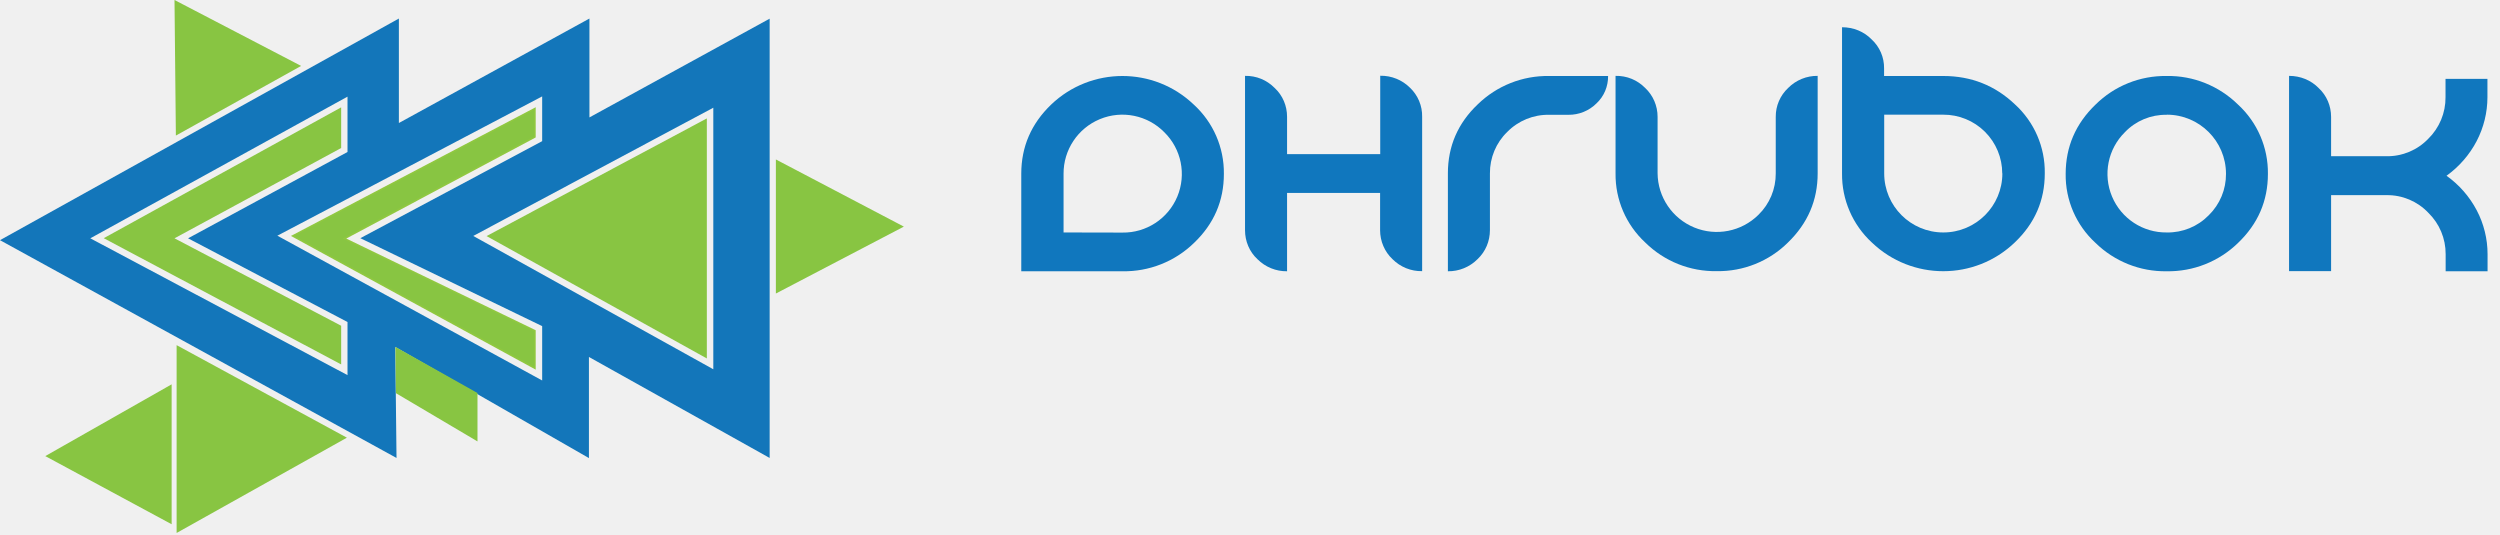
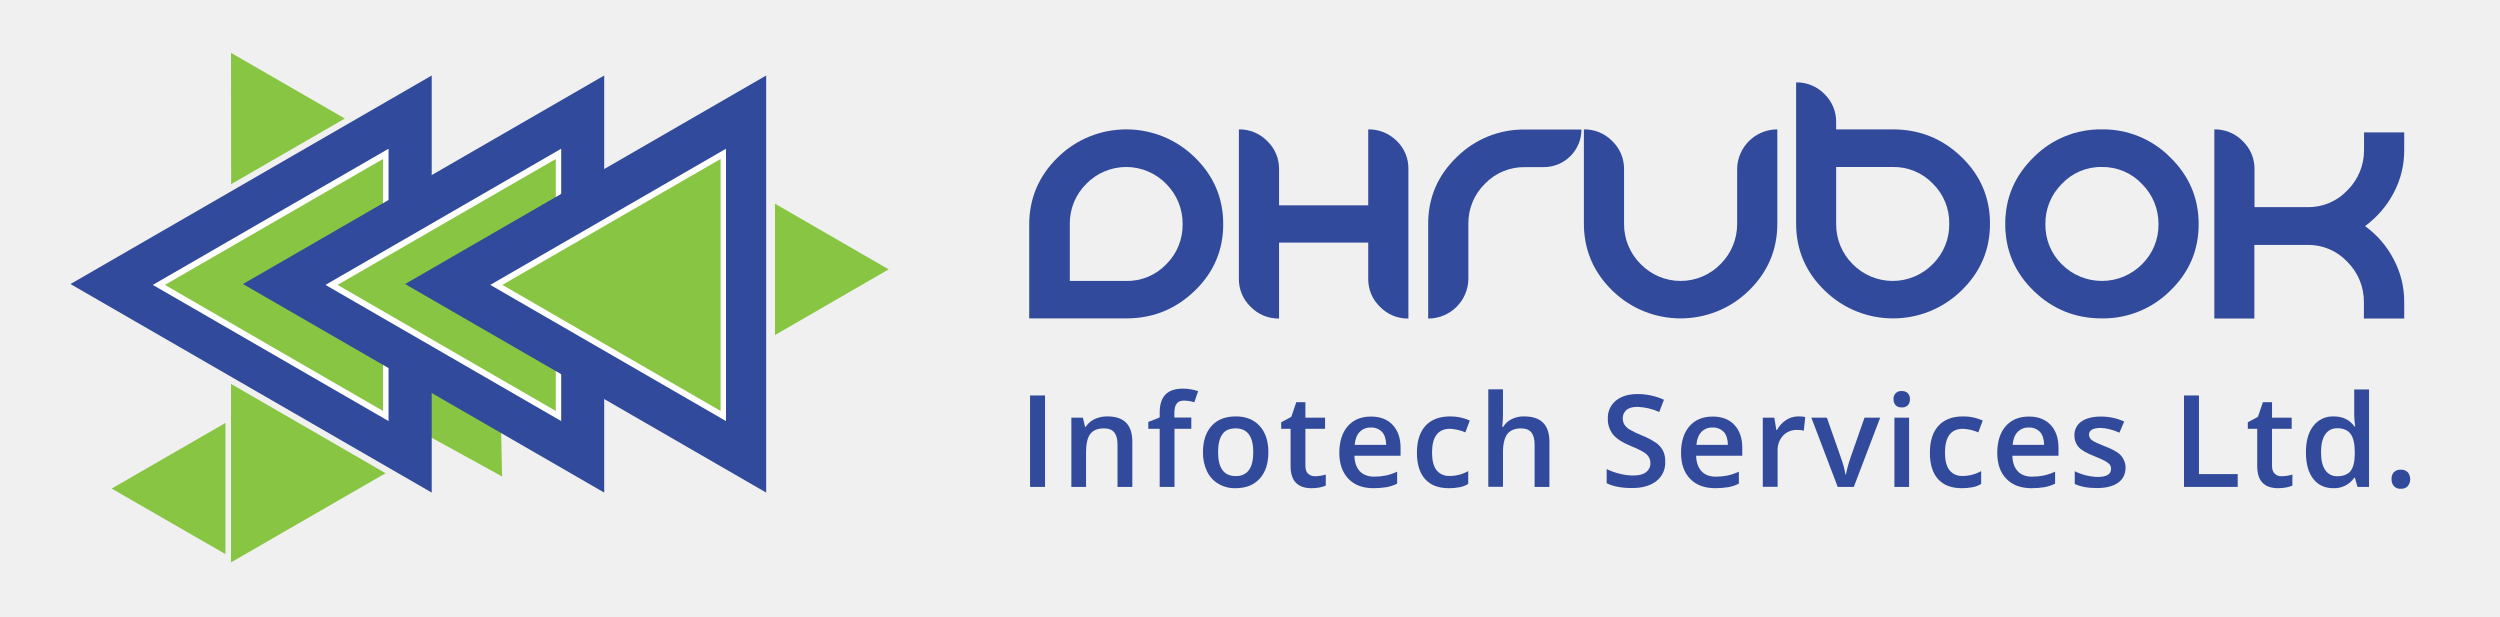
- <svg xmlns="http://www.w3.org/2000/svg" xmlns:xlink="http://www.w3.org/1999/xlink" width="201" height="43" viewBox="0 0 201 43">
+ <svg xmlns="http://www.w3.org/2000/svg" viewBox="0 0 1561 385">
  <defs>
-     <path id="a" d="M163.35 49.69l-19.3-10.72 19.3-10.31zm-13.76.9L128.3 38.95l21.29-11.2v3.6l-14.62 7.8 14.62 7.07zm-15.65-.43l-20.68-11 20.68-11.39v4.45l-12.82 6.94 12.82 6.73zm19.45-20.72v-7.95l-15.32 8.4v-8.4L106 39.31l31.88 17.51-.1-8.92 15.57 8.93V48.7l14.53 8.12V21.5z" />
-     <path id="b" d="M114.34 39.15l19.09-10.52v3.27l-13.4 7.26 13.4 7.03v3.11z" />
-     <path id="c" d="M129.39 38.97l19.68-10.35v2.43l-15.23 8.13 15.23 7.37v3.17z" />
-     <path id="d" d="M129.66 38.97l19.28-10.14v2.14l-15.39 8.21 15.4 7.45v2.87z" />
-     <path id="e" d="M145.12 38.98l17.71-9.46v19.3z" />
-     <path id="f" d="M120.2 47.75l13.69 7.44-13.69 7.66z" />
-     <path id="g" d="M119.8 50.9v11.25l-10.16-5.48z" />
-     <path id="h" d="M120.14 30.9l10.07-5.6-10.18-5.3z" />
-     <path id="i" d="M168.38 32.82V43.6l10.29-5.38z" />
-     <path id="j" d="M144.39 51.6v3.89l-6.56-3.88-.04-3.72z" />
-     <path id="k" d="M196.24 38.7a4.71 4.71 0 0 0 3.37-8.07 4.73 4.73 0 0 0-8.1 3.35v4.71zm-5.73-10.29a8.3 8.3 0 0 1 11.47 0 7.42 7.42 0 0 1 2.42 5.57c0 2.17-.8 4.02-2.4 5.55a8.05 8.05 0 0 1-5.76 2.28h-8.13v-7.84c0-2.17.8-4.02 2.4-5.56z" />
-     <path id="l" d="M220.34 41.8c-.89.02-1.75-.33-2.38-.96-.64-.6-1-1.45-1-2.33v-3h-7.48v6.3a3.3 3.3 0 0 1-2.38-.97c-.65-.6-1-1.45-1-2.33V26.1c.9-.02 1.75.33 2.38.97.65.6 1 1.44 1 2.32v3h7.49v-6.3a3.3 3.3 0 0 1 2.4.97c.63.6.99 1.45.97 2.33z" />
-     <path id="m" d="M225.79 38.5c0 .89-.35 1.73-1 2.34a3.3 3.3 0 0 1-2.38.97v-7.87c0-2.18.8-4.03 2.4-5.55a8.03 8.03 0 0 1 5.74-2.28h4.74c.01.83-.32 1.63-.93 2.2-.6.6-1.42.93-2.26.92h-1.55a4.6 4.6 0 0 0-3.37 1.38c-.9.87-1.4 2.08-1.39 3.33z" />
-     <path id="n" d="M248.77 29.4a3.14 3.14 0 0 1 1-2.33 3.28 3.28 0 0 1 2.37-.97v7.84c0 2.17-.8 4.02-2.39 5.56a7.95 7.95 0 0 1-5.72 2.3 7.98 7.98 0 0 1-5.75-2.3 7.45 7.45 0 0 1-2.39-5.56V26.1c.9-.02 1.75.33 2.38.97.64.6 1 1.44 1 2.32v4.54a4.76 4.76 0 0 0 8.11 3.34 4.6 4.6 0 0 0 1.39-3.33z" />
-     <path id="o" d="M266.98 33.94a4.72 4.72 0 0 0-4.75-4.72h-4.74v4.72a4.74 4.74 0 1 0 9.5 0zm-9.5-8.45v.62h4.76c2.24 0 4.16.76 5.76 2.28a7.35 7.35 0 0 1 2.4 5.55c0 2.17-.8 4.02-2.42 5.56a8.3 8.3 0 0 1-11.48 0 7.44 7.44 0 0 1-2.4-5.56V22.19c.9 0 1.76.34 2.38.98.65.6 1.01 1.44 1 2.32z" />
-     <path id="p" d="M280.2 29.23a4.53 4.53 0 0 0-3.36 1.4 4.71 4.71 0 0 0 3.37 8.06 4.6 4.6 0 0 0 3.37-1.38c.9-.88 1.4-2.08 1.39-3.34a4.76 4.76 0 0 0-4.76-4.75zm0-3.12c2.15-.04 4.21.8 5.74 2.3a7.44 7.44 0 0 1 2.4 5.57c0 2.17-.8 4.02-2.4 5.55a8.03 8.03 0 0 1-5.74 2.28 8 8 0 0 1-5.72-2.28 7.39 7.39 0 0 1-2.4-5.55c0-2.17.8-4.03 2.4-5.57a7.95 7.95 0 0 1 5.72-2.3z" />
-     <path id="q" d="M293.42 41.8h-3.38V26.1c.9 0 1.76.34 2.38.98.65.6 1 1.44 1 2.32v3.16h4.46c1.26.02 2.48-.49 3.35-1.4.9-.88 1.4-2.09 1.39-3.34v-1.48h3.37v1.47c0 1.23-.3 2.45-.87 3.54a7.99 7.99 0 0 1-2.42 2.78 7.98 7.98 0 0 1 2.43 2.78c.57 1.08.87 2.3.87 3.52v1.38h-3.37v-1.38a4.61 4.61 0 0 0-1.4-3.33 4.53 4.53 0 0 0-3.35-1.41h-4.46z" />
+     <style>.cls-1{clip-path:url(#clip-logo_v3)}.cls-2{fill:#88c542}.cls-3{fill:#314a9b}.cls-4{fill:#fff}</style>
+     <clipPath id="clip-logo_v3">
+       <path d="M0 0h1561v385H0z" />
+     </clipPath>
  </defs>
-   <use fill="#1376ba" xlink:href="#a" transform="translate(-106 -20)" />
-   <use fill="#88c542" xlink:href="#b" transform="translate(-106 -20)" />
-   <use fill="#90c840" xlink:href="#c" transform="translate(-106 -20)" />
-   <use fill="#88c542" xlink:href="#d" transform="translate(-106 -20)" />
-   <use fill="#88c542" xlink:href="#e" transform="translate(-106 -20)" />
-   <use fill="#88c542" xlink:href="#f" transform="translate(-106 -20)" />
-   <use fill="#88c542" xlink:href="#g" transform="translate(-106 -20)" />
-   <use fill="#88c542" xlink:href="#h" transform="translate(-106 -20)" />
-   <use fill="#88c542" xlink:href="#i" transform="translate(-106 -20)" />
-   <use fill="#88c542" xlink:href="#j" transform="translate(-106 -20)" />
-   <use fill="#1077be" xlink:href="#k" transform="translate(-106 -20)" />
-   <use fill="#1077be" xlink:href="#l" transform="translate(-106 -20)" />
-   <use fill="#1077be" xlink:href="#m" transform="translate(-106 -20)" />
-   <use fill="#1077be" xlink:href="#n" transform="translate(-106 -20)" />
-   <use fill="#1077be" xlink:href="#o" transform="translate(-106 -20)" />
-   <use fill="#1077be" xlink:href="#p" transform="translate(-106 -20)" />
-   <use fill="#1077be" xlink:href="#q" transform="translate(-106 -20)" />
+   <g id="logo_v3" class="cls-1">
+     <g id="Group_3" data-name="Group 3" transform="translate(-21.154 -7.33)">
+       <path id="Path_28" data-name="Path 28" class="cls-2" d="M259.5 330.58l98.637-59.68 2.4 115.269z" transform="translate(-25.89 -81.325)" />
+       <path id="Path_29" data-name="Path 29" class="cls-3" d="M295.657 379.422L70.1 249.211 295.657 119z" transform="translate(-4.946 -64.528)" />
+       <path id="Path_30" data-name="Path 30" class="cls-4" d="M275.1 340.457l-147.2-85.029L275.1 170.4z" transform="translate(-11.338 -70.212)" />
+       <path id="Path_31" data-name="Path 31" class="cls-2" d="M272.57 334.938L136.4 256.225 272.57 177.6z" transform="translate(-12.278 -71.008)" />
+       <path id="Path_32" data-name="Path 32" class="cls-3" d="M416.757 379.422L191.2 249.211 416.757 119z" transform="translate(-18.338 -64.528)" />
+       <path id="Path_33" data-name="Path 33" class="cls-2" d="M170.065 444.816L99 403.9l71.065-41z" transform="translate(-8.142 -91.499)" />
+       <path id="Path_34" data-name="Path 34" class="cls-2" d="M182.889 185.1l-.089-82 71.065 41z" transform="translate(-17.409 -62.77)" />
+       <path id="Path_35" data-name="Path 35" class="cls-2" d="M182.8 335.5l96.5 55.767-96.5 55.678z" transform="translate(-17.409 -88.469)" />
+       <path id="Path_36" data-name="Path 36" class="cls-4" d="M396.3 340.457l-147.2-85.029L396.3 170.4z" transform="translate(-24.74 -70.212)" />
+       <path id="Path_37" data-name="Path 37" class="cls-2" d="M393.859 334.938L257.6 256.225 393.859 177.6z" transform="translate(-25.68 -71.008)" />
+       <path id="Path_38" data-name="Path 38" class="cls-3" d="M530.468 379.422L305 249.211 530.468 119z" transform="translate(-30.922 -64.528)" />
+       <path id="Path_39" data-name="Path 39" class="cls-4" d="M512 340.457l-147.2-85.029L512 170.4z" transform="translate(-37.534 -70.212)" />
+       <path id="Path_40" data-name="Path 40" class="cls-2" d="M509.559 334.938L373.3 256.225 509.559 177.6z" transform="translate(-38.474 -71.008)" />
+       <path id="Path_41" data-name="Path 41" class="cls-2" d="M564.7 209l70.976 41-70.976 41z" transform="translate(-59.639 -74.48)" />
+       <g id="Group_1" data-name="Group 1" transform="translate(663.791 58.766)">
+         <path id="Path_1" data-name="Path 1" class="cls-3" d="M772.966 170.944a61.107 61.107 0 0 1 85.3 0q17.877 17.344 17.877 41.8 0 24.548-17.877 41.714-17.878 17.21-42.781 17.166H755v-58.88q.133-24.412 17.966-41.8zm42.6 77.291a33.565 33.565 0 0 0 24.993-10.406 34.311 34.311 0 0 0 10.228-24.993 34.859 34.859 0 0 0-10.228-25.171 34.8 34.8 0 0 0-49.985 0 34.713 34.713 0 0 0-10.228 25.171v35.4z" transform="translate(-755 -124.249)" />
+         <path id="Path_2" data-name="Path 2" class="cls-3" d="M1008.041 271.715a24.174 24.174 0 0 1-17.7-7.293 23.862 23.862 0 0 1-7.382-17.522v-22.591h-55.677v47.406a24.174 24.174 0 0 1-17.7-7.293A23.862 23.862 0 0 1 902.2 246.9v-93.3a24.174 24.174 0 0 1 17.7 7.293 23.863 23.863 0 0 1 7.382 17.522v22.591h55.678V153.6a24.5 24.5 0 0 1 17.788 7.2 23.638 23.638 0 0 1 7.293 17.522z" transform="translate(-771.278 -124.249)" />
+         <path id="Path_3" data-name="Path 3" class="cls-3" d="M1060.182 246.911a25.054 25.054 0 0 1-25.082 24.815V212.58q0-24.548 17.877-41.714a59.313 59.313 0 0 1 42.6-17.166h35.223a23.536 23.536 0 0 1-23.748 23.481h-11.472a33.9 33.9 0 0 0-25.082 10.406 34.394 34.394 0 0 0-10.317 24.993z" transform="translate(-785.974 -124.26)" />
+         <path id="Path_4" data-name="Path 4" class="cls-3" d="M1240.1 178.415a25.054 25.054 0 0 1 25.082-24.815v58.88c0 16.365-5.959 30.24-17.788 41.8a61 61 0 0 1-85.206 0q-17.744-17.344-17.788-41.8V153.6a24.174 24.174 0 0 1 17.7 7.293 23.863 23.863 0 0 1 7.382 17.522v34.065a34.943 34.943 0 0 0 10.318 25.17 34.8 34.8 0 0 0 49.985 0 35.037 35.037 0 0 0 10.317-25.082z" transform="translate(-798.06 -124.249)" />
+         <path id="Path_5" data-name="Path 5" class="cls-3" d="M1318.393 145.415v4.536h35.4q24.948 0 42.781 17.166 17.878 17.21 17.877 41.714c0 16.365-5.959 30.24-17.877 41.8a61.107 61.107 0 0 1-85.3 0q-17.877-17.344-17.877-41.8V120.6a24.174 24.174 0 0 1 17.7 7.293 23.92 23.92 0 0 1 7.296 17.522zm70.62 63.416a34.311 34.311 0 0 0-10.228-24.993 33.9 33.9 0 0 0-25.082-10.406h-35.31v35.4A34.859 34.859 0 0 0 1328.621 234a35.011 35.011 0 0 0 50.163 0 34.714 34.714 0 0 0 10.229-25.17z" transform="translate(-814.537 -120.6)" />
+         <path id="Path_6" data-name="Path 6" class="cls-3" d="M1500.5 153.6a58.825 58.825 0 0 1 42.6 17.344q17.877 17.344 17.877 41.8 0 24.548-17.877 41.714a59.313 59.313 0 0 1-42.6 17.166q-24.815 0-42.514-17.166-17.744-17.21-17.788-41.714c0-16.365 5.959-30.24 17.788-41.8A58.769 58.769 0 0 1 1500.5 153.6zm0 23.481a33.4 33.4 0 0 0-24.993 10.584 34.714 34.714 0 0 0-10.228 25.171 34.311 34.311 0 0 0 10.228 24.993 35.322 35.322 0 0 0 50.074 0 34.394 34.394 0 0 0 10.317-24.993 34.943 34.943 0 0 0-10.317-25.171 33.729 33.729 0 0 0-25.081-10.584z" transform="translate(-830.77 -124.249)" />
+         <path id="Path_7" data-name="Path 7" class="cls-3" d="M1612.082 271.715H1587V153.6a24.174 24.174 0 0 1 17.7 7.293 23.863 23.863 0 0 1 7.382 17.522v23.747h33.175a33.481 33.481 0 0 0 24.9-10.584 35.037 35.037 0 0 0 10.317-25.082v-11.028h25.082V166.5a56.255 56.255 0 0 1-6.493 26.594 60.587 60.587 0 0 1-17.966 20.9 58.892 58.892 0 0 1 17.966 20.9 56.161 56.161 0 0 1 6.493 26.5v10.317h-25.17V261.4a35.036 35.036 0 0 0-10.317-25.082 33.292 33.292 0 0 0-24.9-10.584h-33.176v45.983z" transform="translate(-847.003 -124.249)" />
+       </g>
+       <g id="Group_2" data-name="Group 2" transform="translate(664.324 249.991)">
+         <path id="Path_8" data-name="Path 8" class="cls-3" d="M755.6 397.5v-57.1h9.339v57.1H755.6z" transform="translate(-755.6 -336.131)" />
+         <path id="Path_9" data-name="Path 9" class="cls-3" d="M822.667 399.126h-9.25v-26.593c0-3.38-.712-5.781-2.046-7.471-1.334-1.6-3.469-2.49-6.4-2.49q-5.87 0-8.538 3.469c-1.779 2.313-2.668 6.137-2.668 11.563v21.524H784.6V355.9h7.2l1.334 5.692h.445a13.246 13.246 0 0 1 5.514-4.8 18.192 18.192 0 0 1 8-1.69c10.406 0 15.565 5.248 15.565 15.832z" transform="translate(-758.807 -337.756)" />
+         <path id="Path_10" data-name="Path 10" class="cls-3" d="M865.549 360.682h-10.584v36.288h-9.25v-36.288H838.6v-4.269l7.115-2.846v-2.847c0-5.07 1.156-8.894 3.558-11.385s6.048-3.736 10.94-3.736a29.286 29.286 0 0 1 9.517 1.6l-2.4 6.937a21.539 21.539 0 0 0-6.493-1.067c-2.046 0-3.647.623-4.536 1.957-.978 1.245-1.423 3.2-1.423 5.781v2.846h10.584v7.026z" transform="translate(-764.778 -335.6)" />
+         <path id="Path_11" data-name="Path 11" class="cls-3" d="M917.824 377.424c0 7.026-1.779 12.541-5.425 16.543s-8.627 5.959-15.12 5.959a20.094 20.094 0 0 1-10.673-2.757 17.861 17.861 0 0 1-7.115-7.827A26.431 26.431 0 0 1 877 377.424c0-7.026 1.779-12.452 5.425-16.454s8.627-5.87 15.209-5.87c6.226 0 11.207 2.046 14.853 6.048q5.337 6.004 5.337 16.276zm-31.4 0c0 9.962 3.647 14.942 11.029 14.942q10.94 0 10.94-14.942c0-9.873-3.647-14.853-11.029-14.853-3.825 0-6.671 1.245-8.361 3.824-1.775 2.58-2.575 6.227-2.575 11.029z" transform="translate(-769.024 -337.756)" />
+         <path id="Path_12" data-name="Path 12" class="cls-3" d="M952.979 391.35a22.776 22.776 0 0 0 6.76-1.067v6.937a21.025 21.025 0 0 1-3.913 1.156 23.077 23.077 0 0 1-4.981.445c-8.716 0-13.075-4.625-13.075-13.786v-23.3h-5.87v-4.091l6.315-3.38 3.113-9.161h5.692v9.695h12.274v6.937H947.02v23.125c0 2.224.534 3.824 1.69 4.892a5.77 5.77 0 0 0 4.269 1.598z" transform="translate(-775.095 -336.65)" />
+         <path id="Path_13" data-name="Path 13" class="cls-3" d="M994.135 399.938q-10.139 0-15.743-5.87c-3.736-3.913-5.692-9.339-5.692-16.187 0-7.026 1.779-12.63 5.248-16.632s8.361-6.048 14.5-6.048c5.692 0 10.228 1.69 13.519 5.159s4.981 8.272 4.981 14.32v4.981h-28.82c.089 4.18 1.245 7.382 3.38 9.695 2.135 2.224 5.159 3.38 9.072 3.38a35.719 35.719 0 0 0 7.115-.712 33.542 33.542 0 0 0 7.115-2.4v7.471a25.087 25.087 0 0 1-6.76 2.224 51.069 51.069 0 0 1-7.915.619zm-1.69-37.889a9.181 9.181 0 0 0-7.026 2.757c-1.779 1.868-2.846 4.536-3.113 8.094h19.656c-.089-3.558-.889-6.315-2.579-8.094a9.168 9.168 0 0 0-6.938-2.757z" transform="translate(-779.607 -337.767)" />
+         <path id="Path_14" data-name="Path 14" class="cls-3" d="M1047.212 399.927c-6.582 0-11.474-1.868-14.942-5.692-3.38-3.824-5.07-9.339-5.07-16.454q0-10.94 5.337-16.81c3.558-3.913 8.716-5.87 15.387-5.87a28.867 28.867 0 0 1 12.274 2.579l-2.757 7.382a27.864 27.864 0 0 0-9.606-2.224c-7.471 0-11.207 4.981-11.207 14.853 0 4.8.889 8.449 2.757 10.94a9.806 9.806 0 0 0 8.182 3.647 23.482 23.482 0 0 0 11.651-3.024v8a15.748 15.748 0 0 1-5.248 2.046 35.01 35.01 0 0 1-6.758.627z" transform="translate(-785.634 -337.756)" />
+         <path id="Path_15" data-name="Path 15" class="cls-3" d="M1115.456 397.025h-9.25v-26.593c0-3.38-.712-5.781-2.046-7.471-1.334-1.6-3.469-2.49-6.4-2.49q-5.737 0-8.538 3.469c-1.779 2.313-2.757 6.137-2.757 11.562v21.435h-9.165V336.1h9.161v15.476c0 2.49-.178 5.159-.445 7.916h.623a12.463 12.463 0 0 1 5.247-4.8 16.655 16.655 0 0 1 7.827-1.69c10.5 0 15.743 5.248 15.743 15.832z" transform="translate(-791.174 -335.655)" />
+         <path id="Path_16" data-name="Path 16" class="cls-3" d="M1196.955 381.825a14.334 14.334 0 0 1-5.514 11.918c-3.647 2.846-8.716 4.358-15.209 4.358s-11.74-.978-15.832-3.024v-8.805a41.4 41.4 0 0 0 8.272 2.935 35.068 35.068 0 0 0 8.183 1.067c3.736 0 6.4-.712 8.183-2.135a6.881 6.881 0 0 0 2.668-5.692 7.16 7.16 0 0 0-2.4-5.425c-1.6-1.512-4.981-3.2-9.962-5.248-5.248-2.135-8.894-4.536-11.029-7.2a15.223 15.223 0 0 1-3.2-9.784 13.757 13.757 0 0 1 5.07-11.3c3.38-2.757 7.916-4.091 13.608-4.091a39.953 39.953 0 0 1 16.365 3.558l-2.935 7.649a35.642 35.642 0 0 0-13.608-3.2c-3.024 0-5.336.623-6.849 1.957a6.35 6.35 0 0 0-2.312 5.248 7.4 7.4 0 0 0 .978 3.825 10.141 10.141 0 0 0 3.113 3.024 53.1 53.1 0 0 0 7.738 3.736 44.558 44.558 0 0 1 9.25 4.892 13.7 13.7 0 0 1 4.269 5.159 15.277 15.277 0 0 1 1.153 6.578z" transform="translate(-800.363 -336.02)" />
+         <path id="Path_17" data-name="Path 17" class="cls-3" d="M1234.035 399.938q-10.139 0-15.743-5.87c-3.824-3.913-5.692-9.339-5.692-16.187 0-7.026 1.779-12.63 5.247-16.632s8.361-6.048 14.5-6.048c5.692 0 10.228 1.69 13.519 5.159s4.981 8.272 4.981 14.32v4.981h-28.817c.089 4.18 1.245 7.382 3.38 9.695s5.159 3.38 9.072 3.38a35.718 35.718 0 0 0 7.115-.712 33.541 33.541 0 0 0 7.115-2.4v7.471a25.087 25.087 0 0 1-6.76 2.224 51.068 51.068 0 0 1-7.917.619zm-1.69-37.889a9.181 9.181 0 0 0-7.026 2.757c-1.779 1.868-2.846 4.536-3.113 8.094h19.656c-.089-3.558-.89-6.315-2.579-8.094a9.168 9.168 0 0 0-6.938-2.757z" transform="translate(-806.135 -337.767)" />
+         <path id="Path_18" data-name="Path 18" class="cls-3" d="M1291.969 355.1a21.24 21.24 0 0 1 4.536.356l-.889 8.538a15.606 15.606 0 0 0-4.091-.445 11.6 11.6 0 0 0-8.894 3.558 13.228 13.228 0 0 0-3.38 9.339v22.591H1270V355.9h7.2l1.245 7.649h.445a16.978 16.978 0 0 1 5.6-6.137 13.447 13.447 0 0 1 7.479-2.312z" transform="translate(-812.483 -337.756)" />
+         <path id="Path_19" data-name="Path 19" class="cls-3" d="M1320.554 399.226L1304.1 356h9.695l8.805 25.171a52.673 52.673 0 0 1 2.757 10.228h.356a74 74 0 0 1 2.757-10.228l8.805-25.171h9.784l-16.459 43.226z" transform="translate(-816.253 -337.856)" />
+         <path id="Path_20" data-name="Path 20" class="cls-3" d="M1361.8 342.459a4.658 4.658 0 0 1 5.159-5.159 5.05 5.05 0 0 1 3.735 1.334 5.13 5.13 0 0 1 1.334 3.824 5.192 5.192 0 0 1-1.334 3.736 5.05 5.05 0 0 1-3.735 1.334 5.13 5.13 0 0 1-3.825-1.334 5.192 5.192 0 0 1-1.334-3.735zm9.695 54.7h-9.161v-43.227h9.161z" transform="translate(-822.634 -335.788)" />
+         <path id="Path_21" data-name="Path 21" class="cls-3" d="M1407.312 399.927c-6.582 0-11.474-1.868-14.942-5.692-3.38-3.824-5.07-9.339-5.07-16.454q0-10.94 5.337-16.81c3.558-3.913 8.716-5.87 15.387-5.87a28.867 28.867 0 0 1 12.274 2.579l-2.757 7.382a27.864 27.864 0 0 0-9.606-2.224c-7.471 0-11.207 4.981-11.207 14.853 0 4.8.89 8.449 2.757 10.94a9.806 9.806 0 0 0 8.183 3.647 23.482 23.482 0 0 0 11.651-3.024v8a15.747 15.747 0 0 1-5.248 2.046 35.738 35.738 0 0 1-6.759.627z" transform="translate(-825.454 -337.756)" />
+         <path id="Path_22" data-name="Path 22" class="cls-3" d="M1456.035 399.938q-10.139 0-15.743-5.87c-3.824-3.913-5.692-9.339-5.692-16.187 0-7.026 1.779-12.63 5.247-16.632s8.361-6.048 14.5-6.048c5.692 0 10.228 1.69 13.519 5.159s4.981 8.272 4.981 14.32v4.981h-28.817c.089 4.18 1.245 7.382 3.38 9.695s5.159 3.38 9.072 3.38a35.718 35.718 0 0 0 7.115-.712 33.544 33.544 0 0 0 7.115-2.4v7.471a25.087 25.087 0 0 1-6.76 2.224 51.07 51.07 0 0 1-7.917.619zm-1.69-37.889a9.181 9.181 0 0 0-7.026 2.757c-1.779 1.868-2.846 4.536-3.113 8.094h19.656c-.089-3.558-.89-6.315-2.579-8.094a9.168 9.168 0 0 0-6.938-2.757z" transform="translate(-830.684 -337.767)" />
+         <path id="Path_23" data-name="Path 23" class="cls-3" d="M1520.73 386.774c0 4.18-1.512 7.471-4.625 9.695s-7.471 3.38-13.252 3.38-10.406-.889-13.875-2.579v-7.916a34.55 34.55 0 0 0 14.231 3.558c5.692 0 8.449-1.69 8.449-5.159a4.172 4.172 0 0 0-.978-2.757 10.406 10.406 0 0 0-3.113-2.224 72.432 72.432 0 0 0-5.959-2.668c-4.981-1.957-8.361-3.824-10.14-5.781a10.681 10.681 0 0 1-2.668-7.471 9.915 9.915 0 0 1 4.447-8.627c3.024-2.046 7.026-3.024 12.185-3.024a34.688 34.688 0 0 1 14.409 3.113l-2.935 6.937c-4.625-1.957-8.627-2.935-11.74-2.935-4.8 0-7.293 1.423-7.293 4.18a4.317 4.317 0 0 0 1.868 3.469c1.245.978 4 2.224 8.272 3.913a38.631 38.631 0 0 1 7.738 3.824 10.758 10.758 0 0 1 3.558 4 11.279 11.279 0 0 1 1.421 5.072z" transform="translate(-836.678 -337.767)" />
+         <path id="Path_24" data-name="Path 24" class="cls-3" d="M1565.7 397.5v-57.1h9.339v49.1h24.192v8H1565.7z" transform="translate(-845.181 -336.131)" />
+         <path id="Path_25" data-name="Path 25" class="cls-3" d="M1631.579 391.35a22.776 22.776 0 0 0 6.76-1.067v6.937a21.023 21.023 0 0 1-3.914 1.156 30.5 30.5 0 0 1-4.981.445c-8.716 0-13.074-4.625-13.074-13.786v-23.3h-5.87v-4.091l6.315-3.38 3.113-9.161h5.692v9.695h12.274v6.937h-12.274v23.125c0 2.224.534 3.824 1.69 4.892a5.633 5.633 0 0 0 4.269 1.598z" transform="translate(-850.135 -336.65)" />
+         <path id="Path_26" data-name="Path 26" class="cls-3" d="M1668.466 397.837c-5.426 0-9.606-1.957-12.63-5.87s-4.536-9.428-4.536-16.454c0-7.115 1.512-12.63 4.625-16.543a15.258 15.258 0 0 1 12.719-5.959c5.692 0 9.961 2.135 12.986 6.315h.445a53.212 53.212 0 0 1-.623-7.382V336.2h9.25v60.836h-7.2l-1.6-5.692h-.445a15.058 15.058 0 0 1-12.991 6.493zm2.4-7.471q5.6 0 8.272-3.2c1.69-2.135 2.579-5.6 2.668-10.317v-1.334c0-5.425-.889-9.339-2.668-11.651s-4.536-3.469-8.361-3.469a8.6 8.6 0 0 0-7.471 3.913c-1.779 2.579-2.579 6.315-2.579 11.207 0 4.8.889 8.449 2.579 10.94a8.637 8.637 0 0 0 7.561 3.911z" transform="translate(-854.647 -335.666)" />
+         <path id="Path_27" data-name="Path 27" class="cls-3" d="M1711.4 398.37a6.023 6.023 0 0 1 1.512-4.358 5.8 5.8 0 0 1 4.269-1.512 5.708 5.708 0 0 1 4.358 1.6 7.037 7.037 0 0 1 0 8.716 5.578 5.578 0 0 1-4.358 1.6 5.375 5.375 0 0 1-4.269-1.6 6.4 6.4 0 0 1-1.512-4.446z" transform="translate(-861.293 -341.892)" />
+       </g>
+     </g>
+   </g>
</svg>
